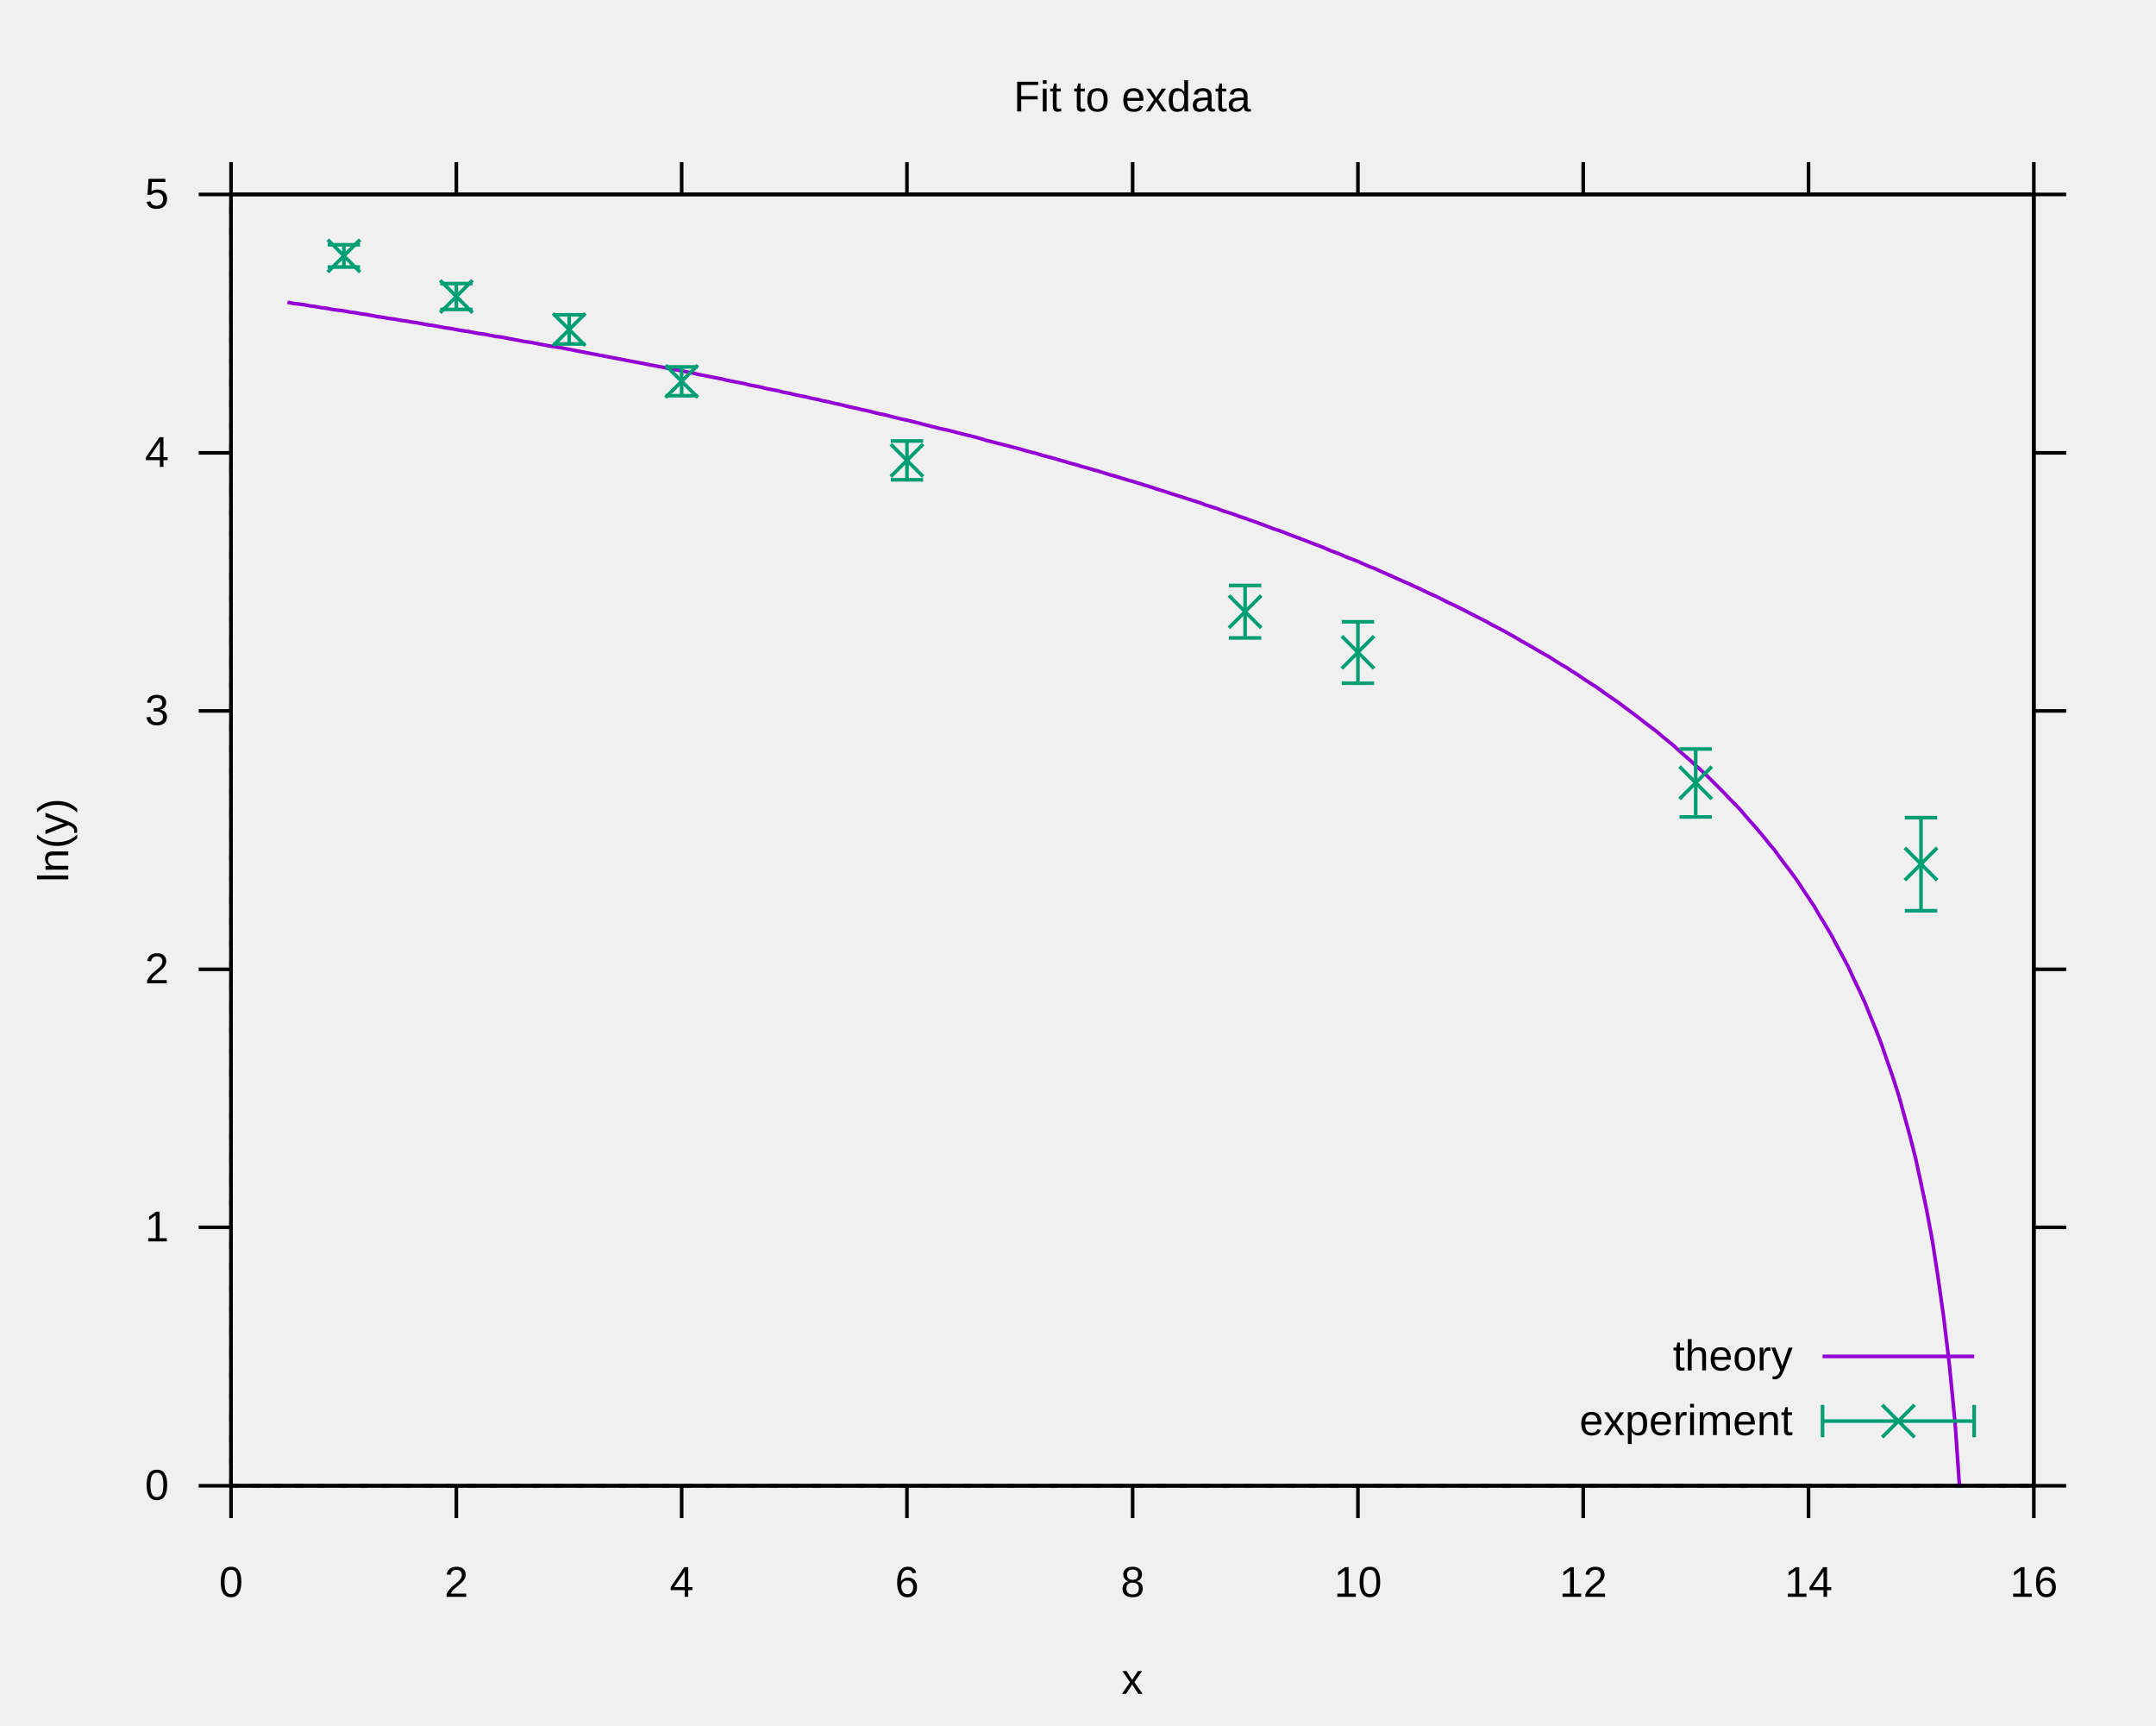
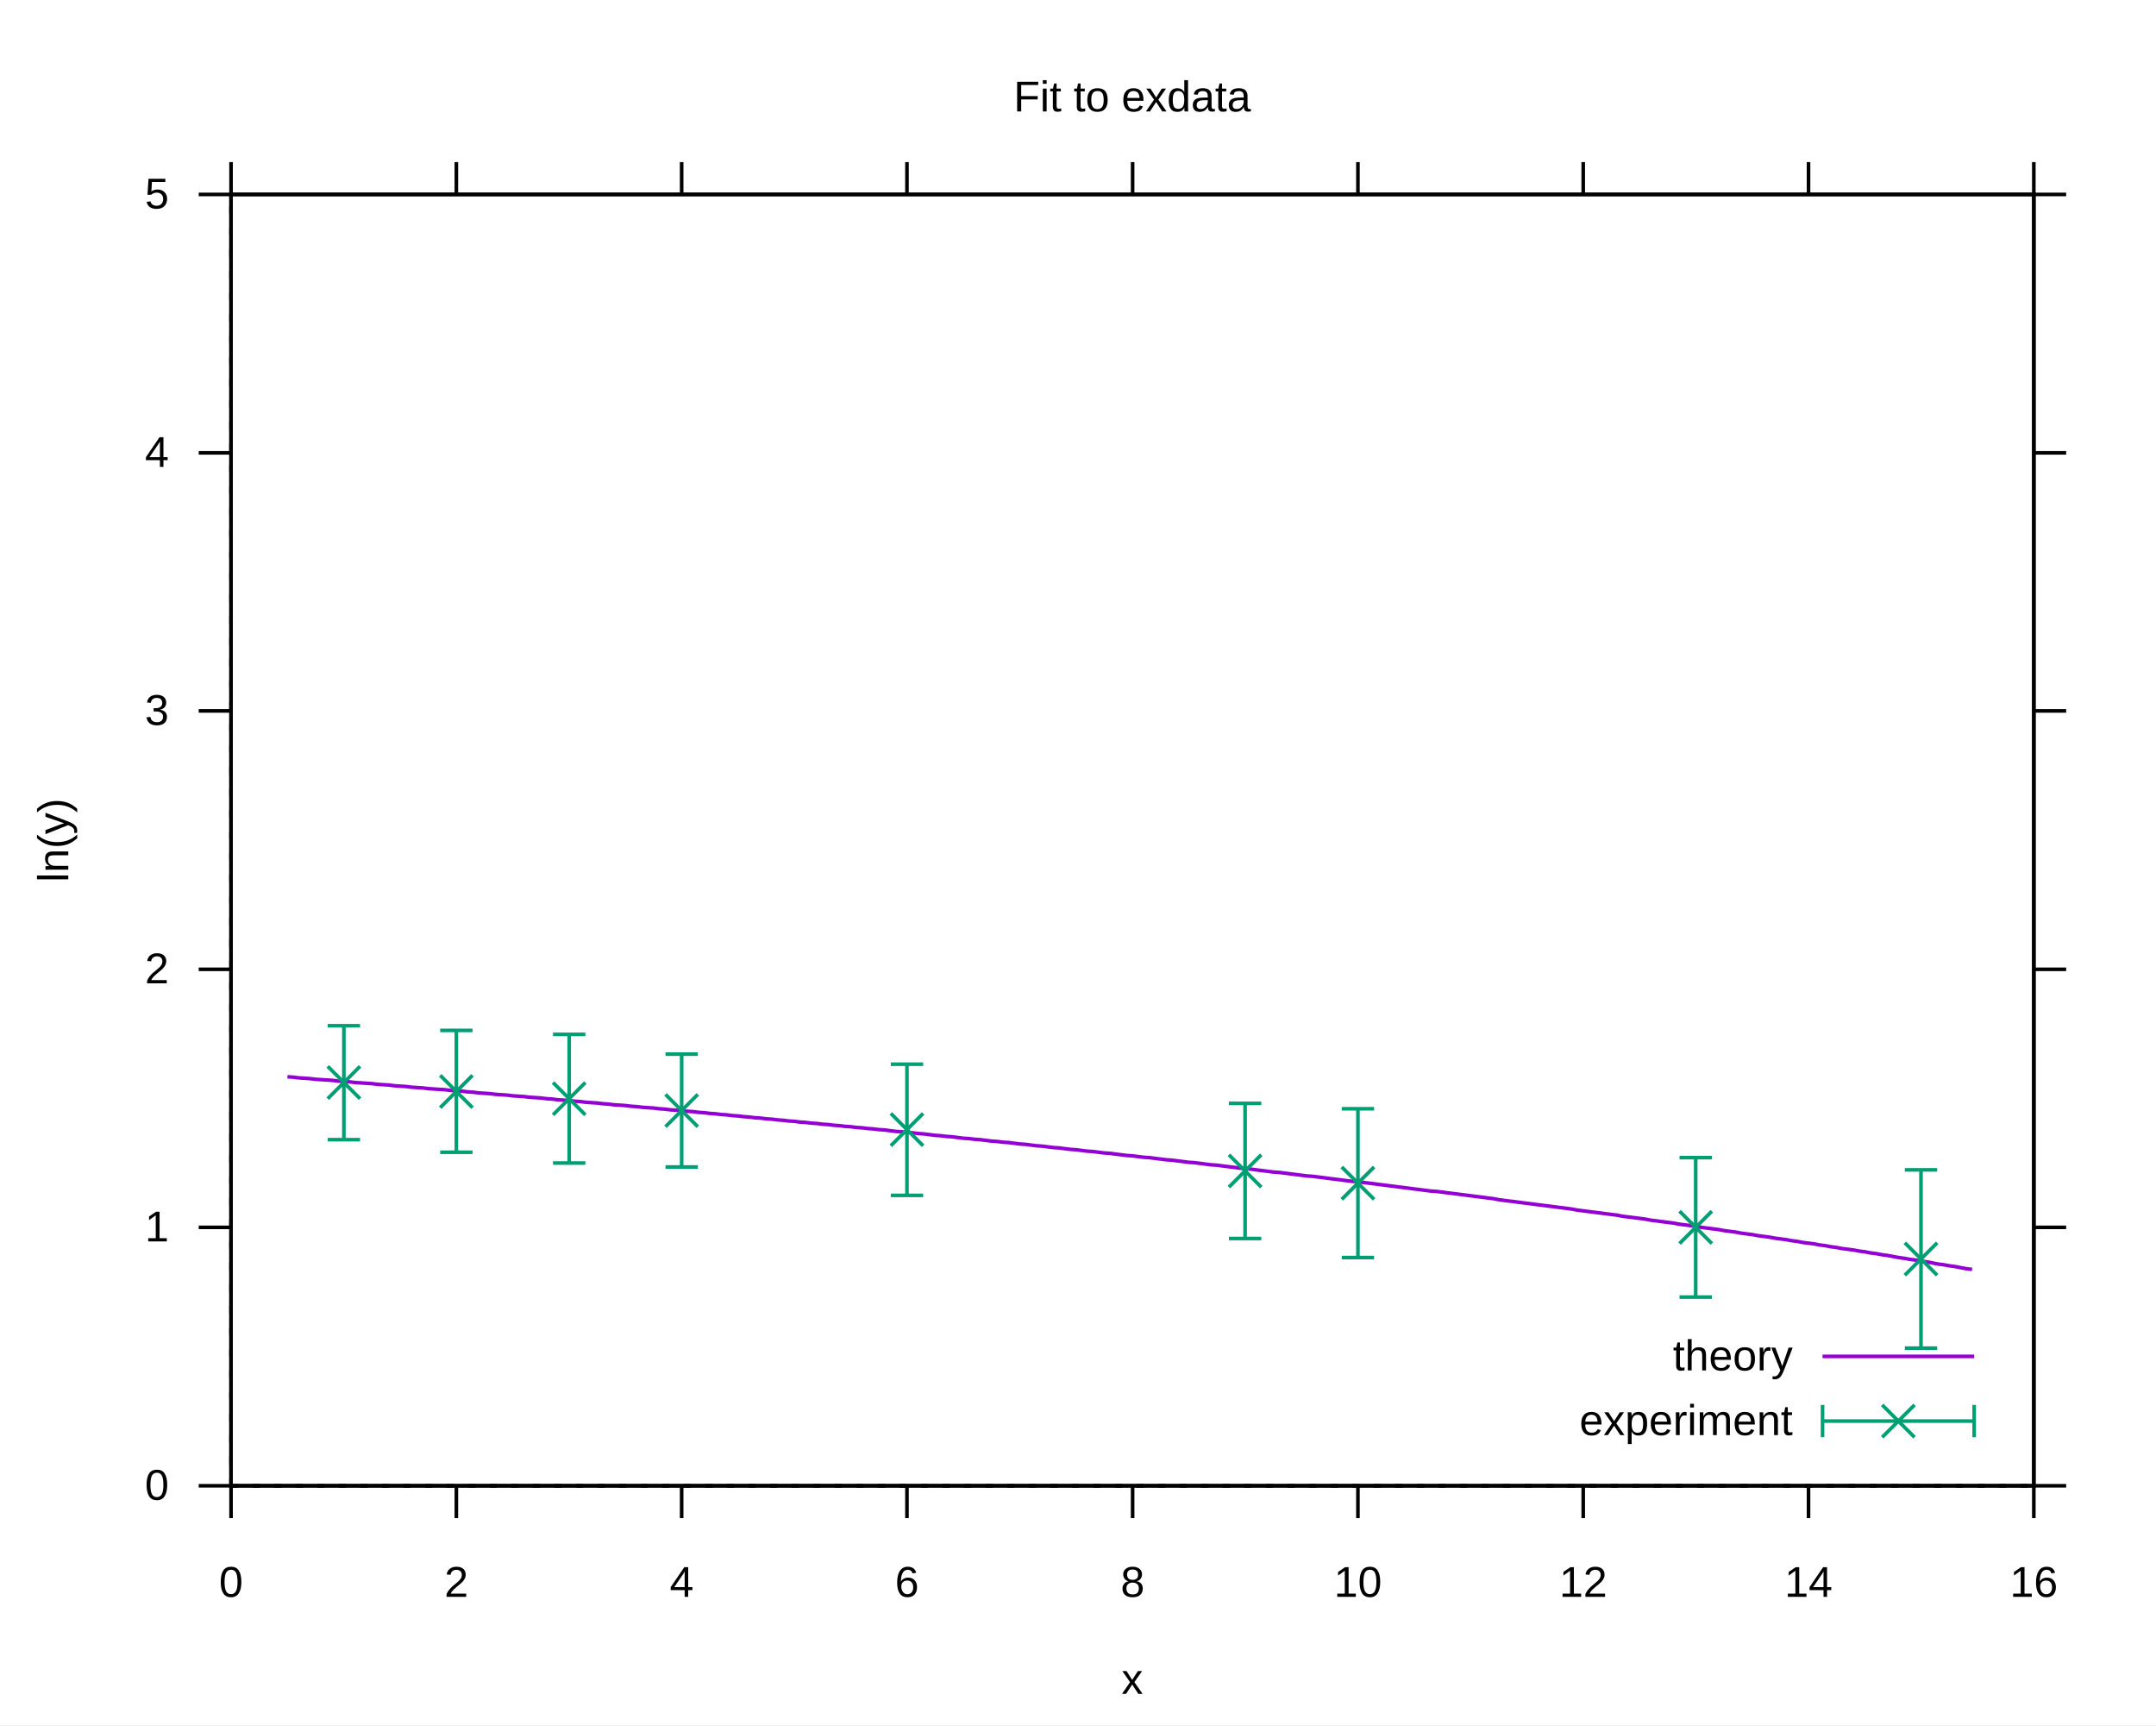
<svg xmlns="http://www.w3.org/2000/svg" xmlns:xlink="http://www.w3.org/1999/xlink" width="600" height="480" viewBox="0 0 600 480">
  <g id="gnuplot_canvas">
-     <rect x="0" y="0" width="600" height="480" fill="none" />
+     <rect x="0" y="0" width="600" height="480" fill="#ffffff" />
    <defs>
      <circle id="gpDot" r="0.5" stroke-width="0.5" stroke="currentColor" />
      <path id="gpPt0" stroke-width="0.222" stroke="currentColor" d="M-1,0 h2 M0,-1 v2" />
      <path id="gpPt1" stroke-width="0.222" stroke="currentColor" d="M-1,-1 L1,1 M1,-1 L-1,1" />
      <path id="gpPt2" stroke-width="0.222" stroke="currentColor" d="M-1,0 L1,0 M0,-1 L0,1 M-1,-1 L1,1 M-1,1 L1,-1" />
      <rect id="gpPt3" stroke-width="0.222" stroke="currentColor" x="-1" y="-1" width="2" height="2" />
      <rect id="gpPt4" stroke-width="0.222" stroke="currentColor" fill="currentColor" x="-1" y="-1" width="2" height="2" />
      <circle id="gpPt5" stroke-width="0.222" stroke="currentColor" cx="0" cy="0" r="1" />
      <use xlink:href="#gpPt5" id="gpPt6" fill="currentColor" stroke="none" />
      <path id="gpPt7" stroke-width="0.222" stroke="currentColor" d="M0,-1.33 L-1.33,0.67 L1.33,0.67 z" />
      <use xlink:href="#gpPt7" id="gpPt8" fill="currentColor" stroke="none" />
      <use xlink:href="#gpPt7" id="gpPt9" stroke="currentColor" transform="rotate(180)" />
      <use xlink:href="#gpPt9" id="gpPt10" fill="currentColor" stroke="none" />
      <use xlink:href="#gpPt3" id="gpPt11" stroke="currentColor" transform="rotate(45)" />
      <use xlink:href="#gpPt11" id="gpPt12" fill="currentColor" stroke="none" />
      <path id="gpPt13" stroke-width="0.222" stroke="currentColor" d="M0,1.330 L1.265,0.411 L0.782,-1.067 L-0.782,-1.076 L-1.265,0.411 z" />
      <use xlink:href="#gpPt13" id="gpPt14" fill="currentColor" stroke="none" />
      <filter id="textbox" filterUnits="objectBoundingBox" x="0" y="0" height="1" width="1">
-         <feFlood flood-color="white" flood-opacity="1" result="bgnd" />
+         <feFlood flood-color="#FFFFFF" flood-opacity="1" result="bgnd" />
        <feComposite in="SourceGraphic" in2="bgnd" operator="atop" />
      </filter>
      <filter id="greybox" filterUnits="objectBoundingBox" x="0" y="0" height="1" width="1">
        <feFlood flood-color="lightgrey" flood-opacity="1" result="grey" />
        <feComposite in="SourceGraphic" in2="grey" operator="atop" />
      </filter>
    </defs>
-     <g fill="none" color="white" stroke="currentColor" stroke-width="1.00" stroke-linecap="butt" stroke-linejoin="miter">
+     <g fill="none" color="#FFFFFF" stroke="currentColor" stroke-width="1.00" stroke-linecap="butt" stroke-linejoin="miter">
</g>
    <g fill="none" color="black" stroke="currentColor" stroke-width="1.00" stroke-linecap="butt" stroke-linejoin="miter">
      <path stroke="black" d="M64.3,413.4 L55.3,413.4 M566.0,413.4 L575.0,413.4  " />
      <g transform="translate(47.0,417.3)" stroke="none" fill="black" font-family="Arial" font-size="12.00" text-anchor="end">
        <text>
          <tspan font-family="Arial"> 0</tspan>
        </text>
      </g>
    </g>
    <g fill="none" color="black" stroke="currentColor" stroke-width="1.00" stroke-linecap="butt" stroke-linejoin="miter">
      <path stroke="black" d="M64.3,341.5 L55.3,341.5 M566.0,341.5 L575.0,341.5  " />
      <g transform="translate(47.0,345.4)" stroke="none" fill="black" font-family="Arial" font-size="12.00" text-anchor="end">
        <text>
          <tspan font-family="Arial"> 1</tspan>
        </text>
      </g>
    </g>
    <g fill="none" color="black" stroke="currentColor" stroke-width="1.00" stroke-linecap="butt" stroke-linejoin="miter">
      <path stroke="black" d="M64.3,269.7 L55.3,269.7 M566.0,269.7 L575.0,269.7  " />
      <g transform="translate(47.0,273.6)" stroke="none" fill="black" font-family="Arial" font-size="12.00" text-anchor="end">
        <text>
          <tspan font-family="Arial"> 2</tspan>
        </text>
      </g>
    </g>
    <g fill="none" color="black" stroke="currentColor" stroke-width="1.00" stroke-linecap="butt" stroke-linejoin="miter">
      <path stroke="black" d="M64.3,197.8 L55.3,197.8 M566.0,197.8 L575.0,197.8  " />
      <g transform="translate(47.0,201.7)" stroke="none" fill="black" font-family="Arial" font-size="12.00" text-anchor="end">
        <text>
          <tspan font-family="Arial"> 3</tspan>
        </text>
      </g>
    </g>
    <g fill="none" color="black" stroke="currentColor" stroke-width="1.00" stroke-linecap="butt" stroke-linejoin="miter">
      <path stroke="black" d="M64.3,126.0 L55.3,126.0 M566.0,126.0 L575.0,126.0  " />
      <g transform="translate(47.0,129.9)" stroke="none" fill="black" font-family="Arial" font-size="12.00" text-anchor="end">
        <text>
          <tspan font-family="Arial"> 4</tspan>
        </text>
      </g>
    </g>
    <g fill="none" color="black" stroke="currentColor" stroke-width="1.00" stroke-linecap="butt" stroke-linejoin="miter">
      <path stroke="black" d="M64.3,54.1 L55.3,54.1 M566.0,54.1 L575.0,54.1  " />
      <g transform="translate(47.0,58.0)" stroke="none" fill="black" font-family="Arial" font-size="12.00" text-anchor="end">
        <text>
          <tspan font-family="Arial"> 5</tspan>
        </text>
      </g>
    </g>
    <g fill="none" color="black" stroke="currentColor" stroke-width="1.00" stroke-linecap="butt" stroke-linejoin="miter">
      <path stroke="black" d="M64.3,413.4 L64.3,422.4 M64.3,54.1 L64.3,45.1  " />
      <g transform="translate(64.3,444.3)" stroke="none" fill="black" font-family="Arial" font-size="12.00" text-anchor="middle">
        <text>
          <tspan font-family="Arial"> 0</tspan>
        </text>
      </g>
    </g>
    <g fill="none" color="black" stroke="currentColor" stroke-width="1.00" stroke-linecap="butt" stroke-linejoin="miter">
      <path stroke="black" d="M127.0,413.4 L127.0,422.4 M127.0,54.1 L127.0,45.1  " />
      <g transform="translate(127.0,444.3)" stroke="none" fill="black" font-family="Arial" font-size="12.00" text-anchor="middle">
        <text>
          <tspan font-family="Arial"> 2</tspan>
        </text>
      </g>
    </g>
    <g fill="none" color="black" stroke="currentColor" stroke-width="1.00" stroke-linecap="butt" stroke-linejoin="miter">
      <path stroke="black" d="M189.7,413.4 L189.7,422.4 M189.7,54.1 L189.7,45.1  " />
      <g transform="translate(189.7,444.3)" stroke="none" fill="black" font-family="Arial" font-size="12.00" text-anchor="middle">
        <text>
          <tspan font-family="Arial"> 4</tspan>
        </text>
      </g>
    </g>
    <g fill="none" color="black" stroke="currentColor" stroke-width="1.00" stroke-linecap="butt" stroke-linejoin="miter">
      <path stroke="black" d="M252.4,413.4 L252.4,422.4 M252.4,54.1 L252.4,45.1  " />
      <g transform="translate(252.4,444.3)" stroke="none" fill="black" font-family="Arial" font-size="12.00" text-anchor="middle">
        <text>
          <tspan font-family="Arial"> 6</tspan>
        </text>
      </g>
    </g>
    <g fill="none" color="black" stroke="currentColor" stroke-width="1.00" stroke-linecap="butt" stroke-linejoin="miter">
      <path stroke="black" d="M315.2,413.4 L315.2,422.4 M315.2,54.1 L315.2,45.1  " />
      <g transform="translate(315.2,444.3)" stroke="none" fill="black" font-family="Arial" font-size="12.00" text-anchor="middle">
        <text>
          <tspan font-family="Arial"> 8</tspan>
        </text>
      </g>
    </g>
    <g fill="none" color="black" stroke="currentColor" stroke-width="1.00" stroke-linecap="butt" stroke-linejoin="miter">
      <path stroke="black" d="M377.9,413.4 L377.9,422.4 M377.9,54.1 L377.9,45.1  " />
      <g transform="translate(377.9,444.3)" stroke="none" fill="black" font-family="Arial" font-size="12.00" text-anchor="middle">
        <text>
          <tspan font-family="Arial"> 10</tspan>
        </text>
      </g>
    </g>
    <g fill="none" color="black" stroke="currentColor" stroke-width="1.00" stroke-linecap="butt" stroke-linejoin="miter">
      <path stroke="black" d="M440.6,413.4 L440.6,422.4 M440.6,54.1 L440.6,45.1  " />
      <g transform="translate(440.6,444.3)" stroke="none" fill="black" font-family="Arial" font-size="12.00" text-anchor="middle">
        <text>
          <tspan font-family="Arial"> 12</tspan>
        </text>
      </g>
    </g>
    <g fill="none" color="black" stroke="currentColor" stroke-width="1.00" stroke-linecap="butt" stroke-linejoin="miter">
      <path stroke="black" d="M503.3,413.4 L503.3,422.4 M503.3,54.1 L503.3,45.1  " />
      <g transform="translate(503.3,444.3)" stroke="none" fill="black" font-family="Arial" font-size="12.00" text-anchor="middle">
        <text>
          <tspan font-family="Arial"> 14</tspan>
        </text>
      </g>
    </g>
    <g fill="none" color="black" stroke="currentColor" stroke-width="1.00" stroke-linecap="butt" stroke-linejoin="miter">
      <path stroke="black" d="M566.0,413.4 L566.0,422.4 M566.0,54.1 L566.0,45.1  " />
      <g transform="translate(566.0,444.3)" stroke="none" fill="black" font-family="Arial" font-size="12.00" text-anchor="middle">
        <text>
          <tspan font-family="Arial"> 16</tspan>
        </text>
      </g>
    </g>
    <g fill="none" color="black" stroke="currentColor" stroke-width="1.00" stroke-linecap="butt" stroke-linejoin="miter">
</g>
    <g fill="none" color="gray" stroke="currentColor" stroke-width="1.00" stroke-linecap="butt" stroke-linejoin="miter">
      <path stroke="black" stroke-dasharray="2,4" d="M64.3,413.4 L566.0,413.4  " />
    </g>
    <g fill="none" color="gray" stroke="currentColor" stroke-width="1.00" stroke-linecap="butt" stroke-linejoin="miter">
      <path stroke="black" stroke-dasharray="2,4" d="M64.3,413.4 L64.3,54.1  " />
    </g>
    <g fill="none" color="black" stroke="currentColor" stroke-width="1.00" stroke-linecap="butt" stroke-linejoin="miter">
      <path stroke="black" d="M64.3,54.1 L64.3,413.4 L566.0,413.4 L566.0,54.1 L64.3,54.1 Z  " />
    </g>
    <g fill="none" color="black" stroke="currentColor" stroke-width="1.00" stroke-linecap="butt" stroke-linejoin="miter">
      <g transform="translate(19.0,233.8) rotate(270)" stroke="none" fill="black" font-family="Arial" font-size="12.00" text-anchor="middle">
        <text>
          <tspan font-family="Arial">ln(y)</tspan>
        </text>
      </g>
    </g>
    <g fill="none" color="black" stroke="currentColor" stroke-width="1.00" stroke-linecap="butt" stroke-linejoin="miter">
      <g transform="translate(315.1,471.3)" stroke="none" fill="black" font-family="Arial" font-size="12.00" text-anchor="middle">
        <text>
          <tspan font-family="Arial">x</tspan>
        </text>
      </g>
    </g>
    <g fill="none" color="black" stroke="currentColor" stroke-width="1.00" stroke-linecap="butt" stroke-linejoin="miter">
      <g transform="translate(315.1,31.0)" stroke="none" fill="black" font-family="Arial" font-size="12.00" text-anchor="middle">
        <text>
          <tspan font-family="Arial">Fit to exdata</tspan>
        </text>
      </g>
    </g>
    <g fill="none" color="black" stroke="currentColor" stroke-width="1.00" stroke-linecap="butt" stroke-linejoin="miter">
</g>
    <g id="gnuplot_plot_1">
      <g fill="none" color="black" stroke="currentColor" stroke-width="1.00" stroke-linecap="butt" stroke-linejoin="miter">
        <g transform="translate(498.9,381.3)" stroke="none" fill="black" font-family="Arial" font-size="12.00" text-anchor="end">
          <text>
            <tspan font-family="Arial">theory</tspan>
          </text>
        </g>
      </g>
      <g fill="none" color="black" stroke="currentColor" stroke-width="1.00" stroke-linecap="butt" stroke-linejoin="miter">
-         <path stroke="rgb(148,   0, 211)" d="M507.2,377.4 L549.4,377.4 M80.0,84.1 L81.5,84.4 L83.1,84.6 L84.7,84.8 L86.2,85.1 L87.8,85.3   L89.4,85.6 L91.0,85.8 L92.5,86.1 L94.1,86.3 L95.7,86.5 L97.2,86.8 L98.8,87.0 L100.4,87.3   L101.9,87.5 L103.5,87.8 L105.1,88.1 L106.6,88.3 L108.2,88.6 L109.8,88.8 L111.3,89.1 L112.9,89.3   L114.5,89.6 L116.0,89.8 L117.6,90.1 L119.2,90.4 L120.7,90.6 L122.3,90.9 L123.9,91.2 L125.4,91.4   L127.0,91.7 L128.6,92.0 L130.1,92.2 L131.7,92.5 L133.3,92.8 L134.9,93.0 L136.4,93.3 L138.0,93.6   L139.6,93.8 L141.1,94.1 L142.7,94.4 L144.3,94.7 L145.8,95.0 L147.4,95.2 L149.0,95.5 L150.5,95.8   L152.1,96.1 L153.7,96.4 L155.2,96.6 L156.8,96.9 L158.4,97.2 L159.9,97.5 L161.5,97.8 L163.1,98.1   L164.6,98.4 L166.2,98.7 L167.8,99.0 L169.3,99.3 L170.9,99.6 L172.5,99.9 L174.0,100.2 L175.6,100.5   L177.2,100.8 L178.8,101.1 L180.3,101.4 L181.9,101.7 L183.5,102.0 L185.0,102.3 L186.6,102.6 L188.2,102.9   L189.7,103.2 L191.3,103.5 L192.9,103.8 L194.4,104.2 L196.0,104.5 L197.6,104.8 L199.1,105.1 L200.7,105.4   L202.3,105.8 L203.8,106.1 L205.4,106.4 L207.0,106.7 L208.5,107.1 L210.1,107.4 L211.7,107.7 L213.2,108.1   L214.8,108.4 L216.4,108.7 L217.9,109.1 L219.5,109.4 L221.1,109.8 L222.6,110.1 L224.2,110.4 L225.8,110.8   L227.4,111.1 L228.9,111.5 L230.5,111.8 L232.1,112.2 L233.6,112.5 L235.2,112.9 L236.8,113.3 L238.3,113.6   L239.9,114.0 L241.5,114.3 L243.0,114.7 L244.6,115.1 L246.2,115.4 L247.7,115.8 L249.3,116.2 L250.9,116.6   L252.4,116.9 L254.0,117.3 L255.6,117.7 L257.1,118.1 L258.7,118.5 L260.3,118.9 L261.8,119.3 L263.4,119.6   L265.0,120.0 L266.5,120.4 L268.1,120.8 L269.7,121.2 L271.3,121.6 L272.8,122.0 L274.4,122.5 L276.0,122.9   L277.5,123.3 L279.1,123.7 L280.7,124.1 L282.2,124.5 L283.8,124.9 L285.4,125.4 L286.9,125.8 L288.5,126.2   L290.1,126.7 L291.6,127.1 L293.2,127.5 L294.8,128.0 L296.3,128.4 L297.9,128.9 L299.5,129.3 L301.0,129.8   L302.6,130.2 L304.2,130.7 L305.7,131.1 L307.3,131.6 L308.9,132.1 L310.4,132.5 L312.0,133.0 L313.6,133.5   L315.1,133.9 L316.7,134.4 L318.3,134.9 L319.9,135.4 L321.4,135.9 L323.0,136.4 L324.6,136.9 L326.1,137.4   L327.7,137.9 L329.3,138.4 L330.8,138.9 L332.4,139.4 L334.0,139.9 L335.5,140.5 L337.1,141.0 L338.7,141.5   L340.2,142.1 L341.8,142.6 L343.4,143.1 L344.9,143.7 L346.5,144.2 L348.1,144.8 L349.6,145.3 L351.2,145.9   L352.8,146.5 L354.3,147.1 L355.9,147.6 L357.5,148.2 L359.0,148.8 L360.6,149.4 L362.2,150.0 L363.8,150.6   L365.3,151.2 L366.9,151.8 L368.5,152.4 L370.0,153.1 L371.6,153.7 L373.2,154.3 L374.7,155.0 L376.3,155.6   L377.9,156.2 L379.4,156.9 L381.0,157.6 L382.6,158.2 L384.1,158.9 L385.7,159.6 L387.3,160.3 L388.8,161.0   L390.4,161.7 L392.0,162.4 L393.5,163.1 L395.1,163.8 L396.7,164.6 L398.2,165.3 L399.8,166.0 L401.4,166.8   L402.9,167.6 L404.5,168.3 L406.1,169.1 L407.7,169.9 L409.2,170.7 L410.8,171.5 L412.4,172.3 L413.9,173.1   L415.5,174.0 L417.1,174.8 L418.6,175.6 L420.2,176.5 L421.8,177.4 L423.3,178.3 L424.9,179.2 L426.5,180.1   L428.0,181.0 L429.6,181.9 L431.2,182.8 L432.7,183.8 L434.3,184.8 L435.9,185.7 L437.4,186.7 L439.0,187.7   L440.6,188.8 L442.1,189.8 L443.7,190.8 L445.3,191.9 L446.8,193.0 L448.4,194.1 L450.0,195.2 L451.5,196.3   L453.1,197.5 L454.7,198.7 L456.3,199.9 L457.8,201.1 L459.4,202.3 L461.0,203.5 L462.5,204.8 L464.1,206.1   L465.7,207.4 L467.2,208.8 L468.8,210.2 L470.4,211.6 L471.9,213.0 L473.5,214.4 L475.1,215.9 L476.6,217.4   L478.2,219.0 L479.8,220.6 L481.3,222.2 L482.9,223.8 L484.5,225.5 L486.0,227.3 L487.6,229.1 L489.2,230.9   L490.7,232.7 L492.3,234.7 L493.9,236.6 L495.4,238.7 L497.0,240.8 L498.6,242.9 L500.2,245.1 L501.7,247.4   L503.3,249.8 L504.9,252.2 L506.4,254.8 L508.0,257.4 L509.6,260.1 L511.1,262.9 L512.7,265.9 L514.3,268.9   L515.8,272.2 L517.4,275.5 L519.0,279.0 L520.5,282.7 L522.1,286.6 L523.7,290.8 L525.2,295.2 L526.8,299.8   L528.4,304.8 L529.9,310.2 L531.5,316.0 L533.1,322.3 L534.6,329.2 L536.2,336.8 L537.8,345.4 L539.3,355.1   L540.9,366.4 L542.5,379.7 L544.1,396.1 L545.3,413.4  " />
+         <path stroke="rgb(148,   0, 211)" d="M507.2,377.4 L549.4,377.4 M80.0,299.6 L81.5,299.7 L83.1,299.9 L84.7,300.0 L86.2,300.1 L87.8,300.3   L89.4,300.4 L91.0,300.5 L92.5,300.6 L94.1,300.8 L95.7,300.9 L97.2,301.0 L98.8,301.2 L100.4,301.3   L101.9,301.4 L103.5,301.5 L105.1,301.7 L106.6,301.8 L108.2,301.9 L109.8,302.1 L111.3,302.2 L112.9,302.3   L114.5,302.5 L116.0,302.6 L117.6,302.7 L119.2,302.9 L120.7,303.0 L122.3,303.1 L123.9,303.2 L125.4,303.4   L127.0,303.5 L128.6,303.6 L130.1,303.8 L131.7,303.9 L133.3,304.1 L134.9,304.2 L136.4,304.3 L138.0,304.5   L139.6,304.6 L141.1,304.7 L142.7,304.9 L144.3,305.0 L145.8,305.1 L147.4,305.3 L149.0,305.4 L150.5,305.5   L152.1,305.7 L153.7,305.8 L155.2,306.0 L156.8,306.1 L158.4,306.2 L159.9,306.4 L161.5,306.5 L163.1,306.7   L164.6,306.8 L166.2,306.9 L167.8,307.1 L169.3,307.2 L170.9,307.4 L172.5,307.5 L174.0,307.6 L175.6,307.8   L177.2,307.9 L178.8,308.1 L180.3,308.2 L181.9,308.3 L183.5,308.5 L185.0,308.6 L186.6,308.8 L188.2,308.9   L189.7,309.1 L191.3,309.2 L192.9,309.3 L194.4,309.5 L196.0,309.6 L197.6,309.8 L199.1,309.9 L200.7,310.1   L202.3,310.2 L203.8,310.4 L205.4,310.5 L207.0,310.7 L208.5,310.8 L210.1,311.0 L211.7,311.1 L213.2,311.3   L214.8,311.4 L216.4,311.6 L217.9,311.7 L219.5,311.9 L221.1,312.0 L222.6,312.2 L224.2,312.3 L225.8,312.5   L227.4,312.6 L228.9,312.8 L230.5,312.9 L232.1,313.1 L233.6,313.2 L235.2,313.4 L236.8,313.5 L238.3,313.7   L239.9,313.8 L241.5,314.0 L243.0,314.1 L244.6,314.3 L246.2,314.4 L247.7,314.6 L249.3,314.8 L250.9,314.9   L252.4,315.1 L254.0,315.2 L255.6,315.4 L257.1,315.5 L258.7,315.7 L260.3,315.9 L261.8,316.0 L263.4,316.2   L265.0,316.3 L266.5,316.5 L268.1,316.7 L269.7,316.8 L271.3,317.0 L272.8,317.1 L274.4,317.3 L276.0,317.5   L277.5,317.6 L279.1,317.8 L280.7,317.9 L282.2,318.1 L283.8,318.3 L285.4,318.4 L286.9,318.6 L288.5,318.8   L290.1,318.9 L291.6,319.1 L293.2,319.3 L294.8,319.4 L296.3,319.6 L297.9,319.8 L299.5,319.9 L301.0,320.1   L302.6,320.3 L304.2,320.4 L305.7,320.6 L307.3,320.8 L308.9,320.9 L310.4,321.1 L312.0,321.3 L313.6,321.5   L315.1,321.6 L316.7,321.8 L318.3,322.0 L319.9,322.1 L321.4,322.3 L323.0,322.5 L324.6,322.7 L326.1,322.8   L327.7,323.0 L329.3,323.2 L330.8,323.4 L332.4,323.5 L334.0,323.7 L335.5,323.9 L337.1,324.1 L338.7,324.2   L340.2,324.4 L341.8,324.6 L343.4,324.8 L344.9,325.0 L346.5,325.1 L348.1,325.3 L349.6,325.5 L351.2,325.7   L352.8,325.9 L354.3,326.1 L355.9,326.2 L357.5,326.4 L359.0,326.6 L360.6,326.8 L362.2,327.0 L363.8,327.2   L365.3,327.3 L366.9,327.5 L368.5,327.7 L370.0,327.9 L371.6,328.1 L373.2,328.3 L374.7,328.5 L376.3,328.7   L377.9,328.8 L379.4,329.0 L381.0,329.2 L382.6,329.4 L384.1,329.6 L385.7,329.8 L387.3,330.0 L388.8,330.2   L390.4,330.4 L392.0,330.6 L393.5,330.8 L395.1,331.0 L396.7,331.2 L398.2,331.4 L399.8,331.5 L401.4,331.7   L402.9,331.9 L404.5,332.1 L406.1,332.3 L407.7,332.5 L409.2,332.7 L410.8,332.9 L412.4,333.1 L413.9,333.3   L415.5,333.5 L417.1,333.8 L418.6,334.0 L420.2,334.2 L421.8,334.4 L423.3,334.6 L424.9,334.8 L426.5,335.0   L428.0,335.2 L429.6,335.4 L431.2,335.6 L432.7,335.8 L434.3,336.0 L435.9,336.2 L437.4,336.4 L439.0,336.7   L440.6,336.9 L442.1,337.1 L443.7,337.3 L445.3,337.5 L446.8,337.7 L448.4,337.9 L450.0,338.1 L451.5,338.4   L453.1,338.6 L454.7,338.8 L456.3,339.0 L457.8,339.2 L459.4,339.5 L461.0,339.7 L462.5,339.9 L464.1,340.1   L465.7,340.3 L467.2,340.6 L468.8,340.8 L470.4,341.0 L471.9,341.2 L473.5,341.5 L475.1,341.7 L476.6,341.9   L478.2,342.1 L479.8,342.4 L481.3,342.6 L482.9,342.8 L484.5,343.1 L486.0,343.3 L487.6,343.5 L489.2,343.8   L490.7,344.0 L492.3,344.2 L493.9,344.5 L495.4,344.7 L497.0,344.9 L498.6,345.2 L500.2,345.4 L501.7,345.7   L503.3,345.9 L504.9,346.1 L506.4,346.4 L508.0,346.6 L509.6,346.9 L511.1,347.1 L512.7,347.4 L514.3,347.6   L515.8,347.8 L517.4,348.1 L519.0,348.3 L520.5,348.6 L522.1,348.8 L523.7,349.1 L525.2,349.3 L526.8,349.6   L528.4,349.9 L529.9,350.1 L531.5,350.4 L533.1,350.6 L534.6,350.9 L536.2,351.1 L537.8,351.4 L539.3,351.7   L540.9,351.9 L542.5,352.2 L544.1,352.4 L545.6,352.7 L547.2,353.0 L548.8,353.2  " />
      </g>
    </g>
    <g id="gnuplot_plot_2">
      <g fill="none" color="black" stroke="currentColor" stroke-width="1.00" stroke-linecap="butt" stroke-linejoin="miter">
        <g transform="translate(498.9,399.3)" stroke="none" fill="black" font-family="Arial" font-size="12.00" text-anchor="end">
          <text>
            <tspan font-family="Arial">experiment</tspan>
          </text>
        </g>
      </g>
      <g fill="none" color="black" stroke="currentColor" stroke-width="1.00" stroke-linecap="butt" stroke-linejoin="miter">
-         <path stroke="rgb(  0, 158, 115)" d="M507.2,395.4 L549.4,395.4 M507.2,390.9 L507.2,399.9 M549.4,390.9 L549.4,399.9 M95.7,74.3 L95.7,68.1   M91.2,74.3 L100.2,74.3 M91.2,68.1 L100.2,68.1 M127.0,86.1 L127.0,78.9 M122.5,86.1 L131.5,86.1   M122.5,78.9 L131.5,78.9 M158.4,95.7 L158.4,87.6 M153.9,95.7 L162.9,95.7 M153.9,87.6 L162.9,87.6   M189.7,110.1 L189.7,102.1 M185.2,110.1 L194.2,110.1 M185.2,102.1 L194.2,102.1 M252.4,133.5 L252.4,122.7   M247.9,133.5 L256.9,133.5 M247.9,122.7 L256.9,122.7 M346.5,177.5 L346.5,162.9 M342.0,177.5 L351.0,177.5   M342.0,162.9 L351.0,162.9 M377.9,190.1 L377.9,173.0 M373.4,190.1 L382.4,190.1 M373.4,173.0 L382.4,173.0   M471.9,227.3 L471.9,208.4 M467.4,227.3 L476.4,227.3 M467.4,208.4 L476.4,208.4 M534.6,253.4 L534.6,227.5   M530.1,253.4 L539.1,253.4 M530.1,227.5 L539.1,227.5  " />
-         <use xlink:href="#gpPt1" transform="translate(95.7,71.2) scale(4.50)" color="rgb(  0, 158, 115)" />
-         <use xlink:href="#gpPt1" transform="translate(127.0,82.5) scale(4.50)" color="rgb(  0, 158, 115)" />
-         <use xlink:href="#gpPt1" transform="translate(158.4,91.7) scale(4.50)" color="rgb(  0, 158, 115)" />
-         <use xlink:href="#gpPt1" transform="translate(189.7,106.1) scale(4.50)" color="rgb(  0, 158, 115)" />
-         <use xlink:href="#gpPt1" transform="translate(252.4,128.1) scale(4.50)" color="rgb(  0, 158, 115)" />
-         <use xlink:href="#gpPt1" transform="translate(346.5,170.2) scale(4.50)" color="rgb(  0, 158, 115)" />
-         <use xlink:href="#gpPt1" transform="translate(377.9,181.5) scale(4.50)" color="rgb(  0, 158, 115)" />
-         <use xlink:href="#gpPt1" transform="translate(471.9,217.8) scale(4.50)" color="rgb(  0, 158, 115)" />
-         <use xlink:href="#gpPt1" transform="translate(534.6,240.4) scale(4.50)" color="rgb(  0, 158, 115)" />
+         <path stroke="rgb(  0, 158, 115)" d="M507.2,395.4 L549.4,395.4 M507.2,390.9 L507.2,399.9 M549.4,390.9 L549.4,399.9 M95.7,317.1 L95.7,285.4   M91.2,317.1 L100.2,317.1 M91.2,285.4 L100.2,285.4 M127.0,320.6 L127.0,286.7 M122.5,320.6 L131.5,320.6   M122.5,286.7 L131.5,286.7 M158.4,323.6 L158.4,287.8 M153.9,323.6 L162.9,323.6 M153.9,287.8 L162.9,287.8   M189.7,324.7 L189.7,293.3 M185.2,324.7 L194.2,324.7 M185.2,293.3 L194.2,293.3 M252.4,332.6 L252.4,296.1   M247.9,332.6 L256.9,332.6 M247.9,296.1 L256.9,296.1 M346.5,344.6 L346.5,307.0 M342.0,344.6 L351.0,344.6   M342.0,307.0 L351.0,307.0 M377.9,349.9 L377.9,308.5 M373.4,349.9 L382.4,349.9 M373.4,308.5 L382.4,308.5   M471.9,360.9 L471.9,322.1 M467.4,360.9 L476.4,360.9 M467.4,322.1 L476.4,322.1 M534.6,375.1 L534.6,325.5   M530.1,375.1 L539.1,375.1 M530.1,325.5 L539.1,325.5  " />
+         <use xlink:href="#gpPt1" transform="translate(95.7,301.2) scale(4.50)" color="rgb(  0, 158, 115)" />
+         <use xlink:href="#gpPt1" transform="translate(127.0,303.7) scale(4.50)" color="rgb(  0, 158, 115)" />
+         <use xlink:href="#gpPt1" transform="translate(158.4,305.7) scale(4.50)" color="rgb(  0, 158, 115)" />
+         <use xlink:href="#gpPt1" transform="translate(189.7,309.0) scale(4.50)" color="rgb(  0, 158, 115)" />
+         <use xlink:href="#gpPt1" transform="translate(252.4,314.3) scale(4.50)" color="rgb(  0, 158, 115)" />
+         <use xlink:href="#gpPt1" transform="translate(346.5,325.8) scale(4.50)" color="rgb(  0, 158, 115)" />
+         <use xlink:href="#gpPt1" transform="translate(377.9,329.2) scale(4.50)" color="rgb(  0, 158, 115)" />
+         <use xlink:href="#gpPt1" transform="translate(471.9,341.5) scale(4.50)" color="rgb(  0, 158, 115)" />
+         <use xlink:href="#gpPt1" transform="translate(534.6,350.3) scale(4.50)" color="rgb(  0, 158, 115)" />
        <use xlink:href="#gpPt1" transform="translate(528.3,395.4) scale(4.50)" color="rgb(  0, 158, 115)" />
      </g>
    </g>
-     <g fill="none" color="white" stroke="rgb(  0, 158, 115)" stroke-width="2.00" stroke-linecap="butt" stroke-linejoin="miter">
+     <g fill="none" color="#FFFFFF" stroke="rgb(  0, 158, 115)" stroke-width="2.00" stroke-linecap="butt" stroke-linejoin="miter">
</g>
    <g fill="none" color="black" stroke="currentColor" stroke-width="2.00" stroke-linecap="butt" stroke-linejoin="miter">
</g>
    <g fill="none" color="black" stroke="black" stroke-width="1.00" stroke-linecap="butt" stroke-linejoin="miter">
</g>
    <g fill="none" color="black" stroke="currentColor" stroke-width="1.00" stroke-linecap="butt" stroke-linejoin="miter">
      <path stroke="black" d="M64.3,54.1 L64.3,413.4 L566.0,413.4 L566.0,54.1 L64.3,54.1 Z  " />
    </g>
    <g fill="none" color="black" stroke="currentColor" stroke-width="1.00" stroke-linecap="butt" stroke-linejoin="miter">
</g>
  </g>
</svg>
